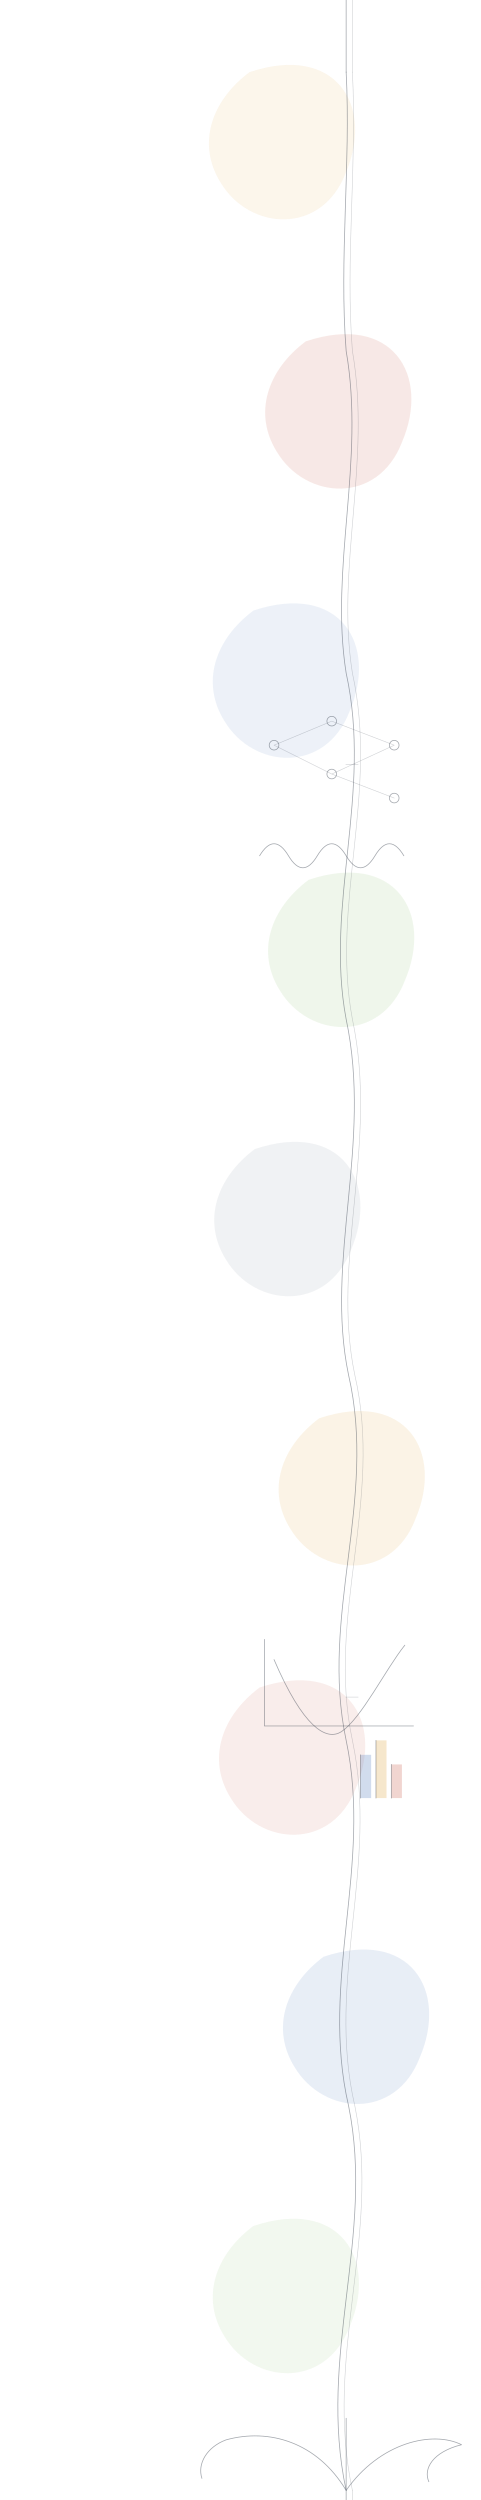
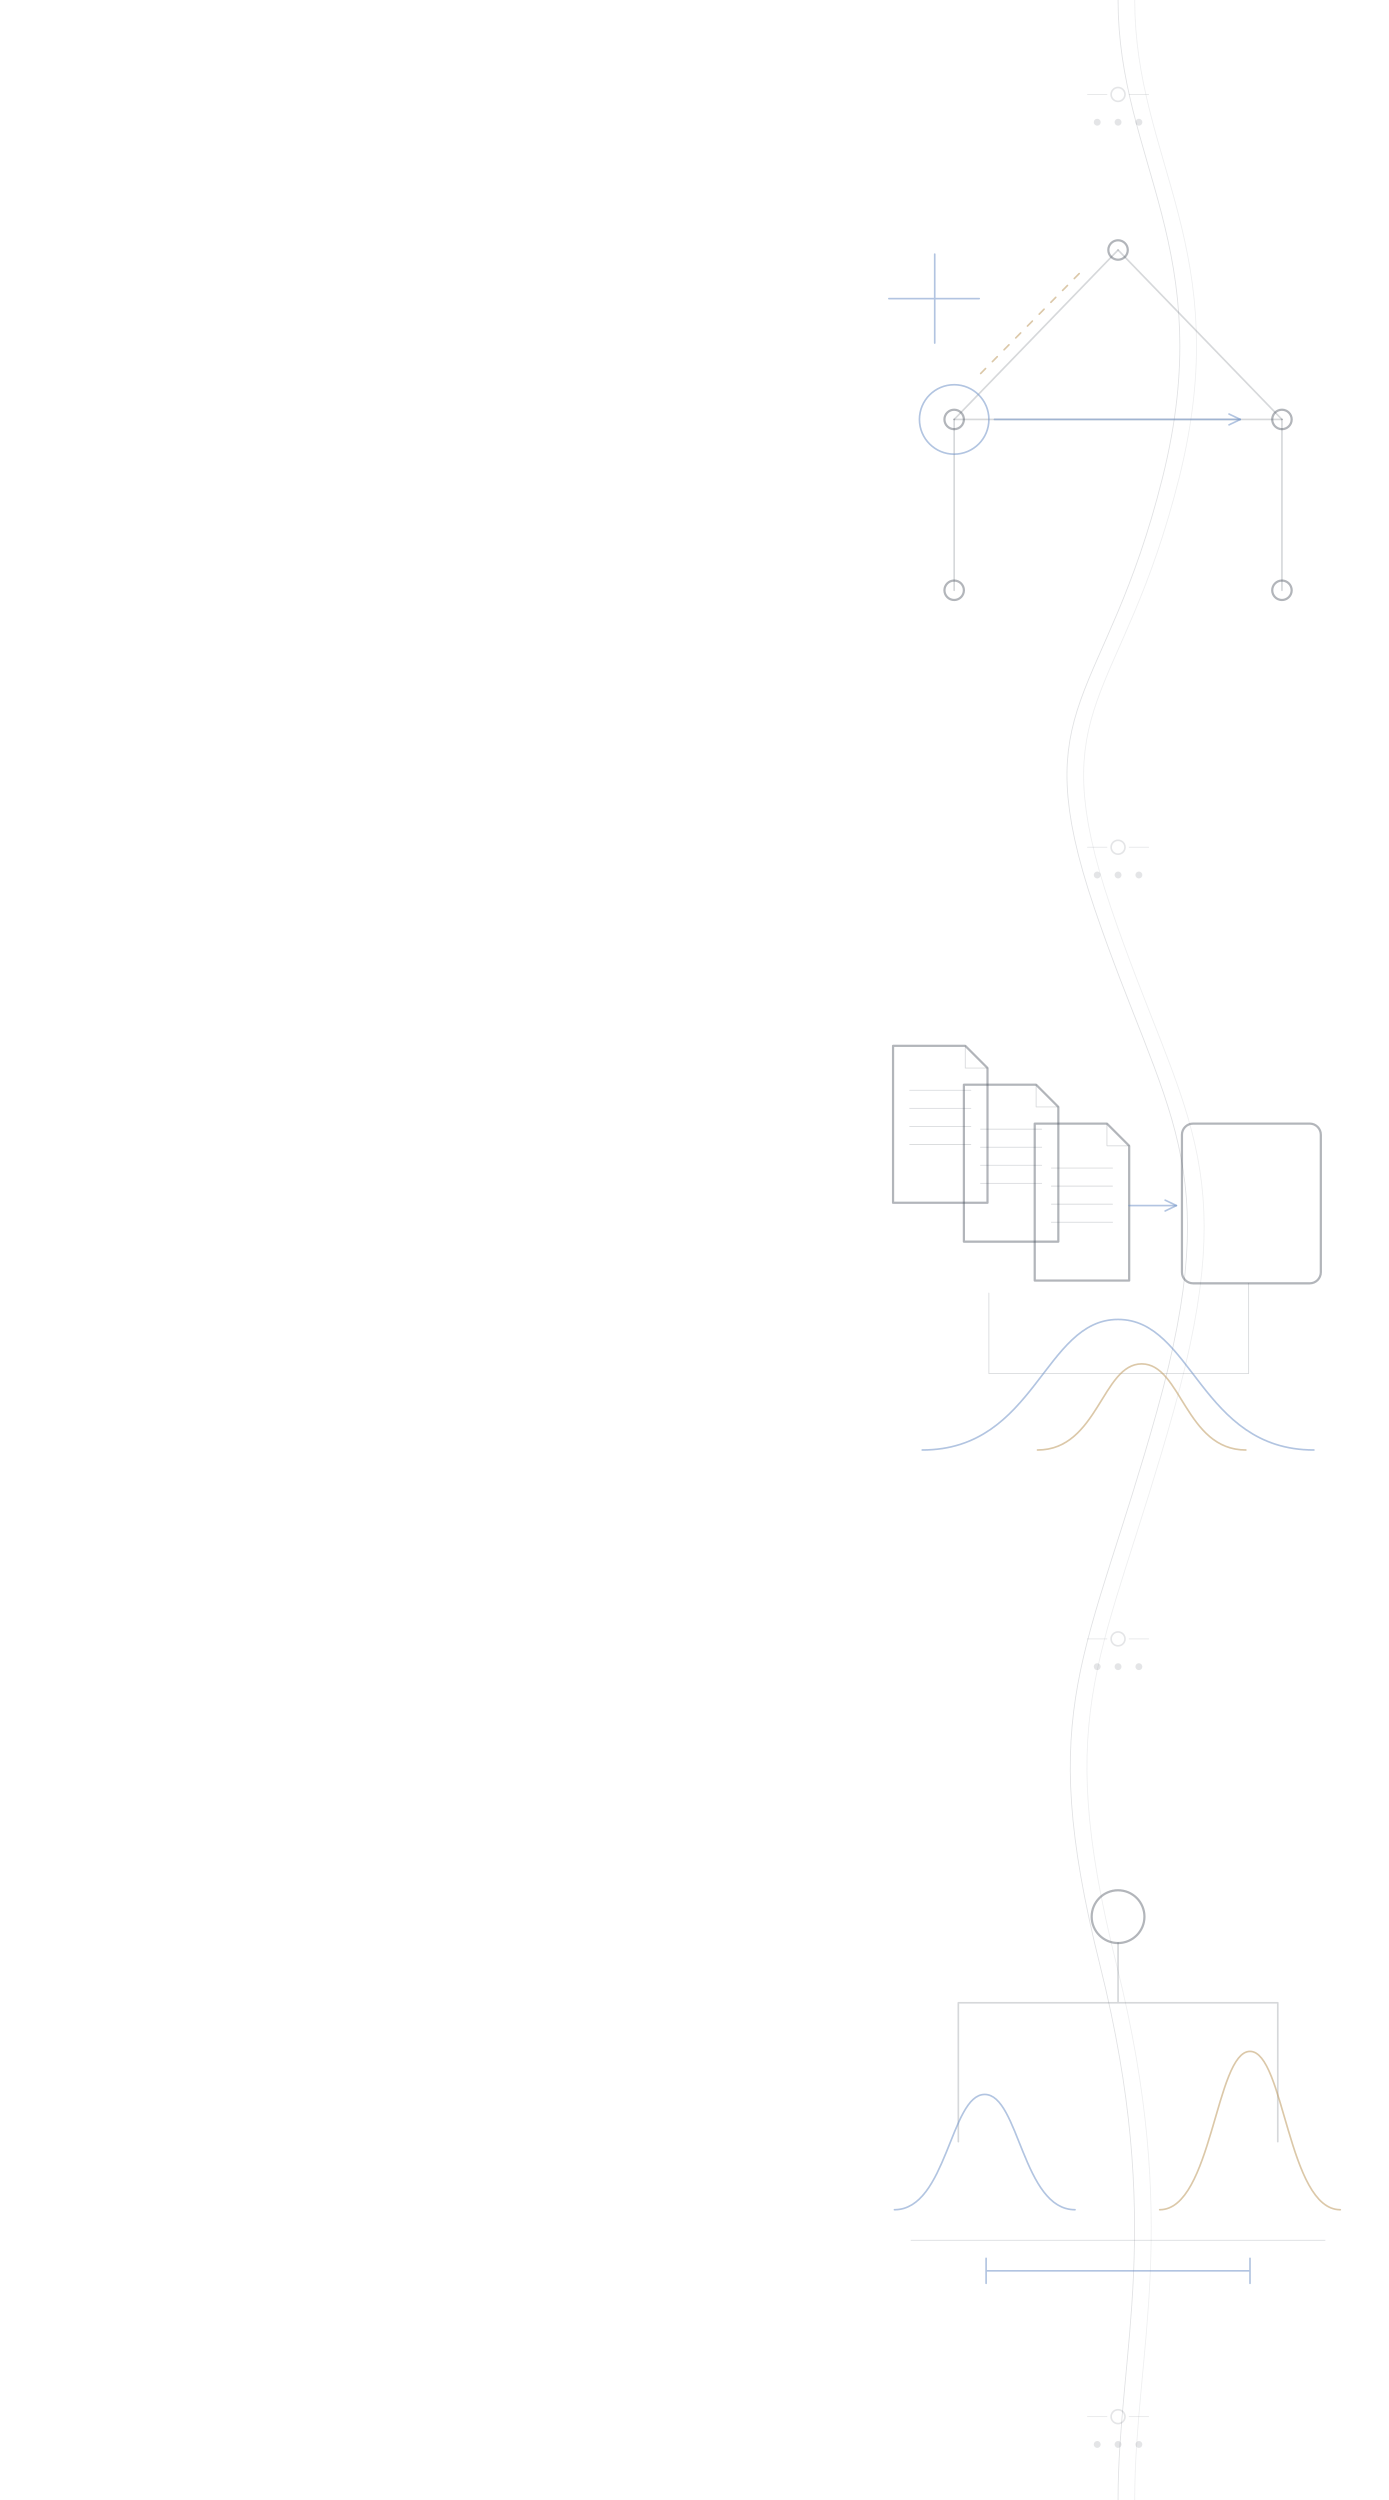
- <svg xmlns="http://www.w3.org/2000/svg" width="1000" height="5200" viewBox="0 0 1000 5200" preserveAspectRatio="none" fill="none">
+ <svg xmlns="http://www.w3.org/2000/svg" width="1000" height="1800" viewBox="0 0 1000 1800" fill="none">
  <style>.art-ink,
.art-ink-soft,
- .art-hair {
+ .art-hair,
+ .art-blue,
+ .art-gold {
  fill: none;
  vector-effect: non-scaling-stroke;
  stroke-linecap: round;
  stroke-linejoin: round;
}

.art-ink {
  stroke: rgba(38, 48, 62, .42);
  stroke-width: 1.6;
}

.art-ink-soft {
  stroke: rgba(38, 48, 62, .22);
  stroke-width: 1.2;
}

/* Hairline filigree — the finest lines (tree-rings, arcs, contours). */
.art-hair {
  stroke: rgba(38, 48, 62, .22);
  stroke-width: 0.6;
}

+ .art-blue, .art-gold {
+   stroke-width: 1.2;
+   stroke-opacity: .55;
+ }
+ 
+ .art-blue { stroke: #5a82be; }
+ .art-gold { stroke: #b28945; }
+ 
.art-fill-ink {
  fill: rgba(38, 48, 62, .42);
  stroke: none;
}

/* Stipple dots for organic growth. */
.art-dot {
  fill: rgba(38, 48, 62, .22);
  stroke: none;
}</style>
-   <g class="art-wash">
-     <g transform="translate(-181,20)">
-       <path d="M700 130 C 880 70 960 200 900 340 C 850 470 700 460 640 360 C 590 280 620 190 700 130 Z" fill="#e0a94a" opacity="0.11" />
-     </g>
-     <g transform="translate(-64,580)">
-       <path d="M700 130 C 880 70 960 200 900 340 C 850 470 700 460 640 360 C 590 280 620 190 700 130 Z" fill="#c85a46" opacity="0.14" />
-     </g>
-     <g transform="translate(-173,1140)">
-       <path d="M700 130 C 880 70 960 200 900 340 C 850 470 700 460 640 360 C 590 280 620 190 700 130 Z" fill="#5a82be" opacity="0.11" />
-     </g>
-     <g transform="translate(-58,1700)">
-       <path d="M700 130 C 880 70 960 200 900 340 C 850 470 700 460 640 360 C 590 280 620 190 700 130 Z" fill="#8bbf6e" opacity="0.14" />
-     </g>
-     <g transform="translate(-170,2260)">
-       <path d="M700 130 C 880 70 960 200 900 340 C 850 470 700 460 640 360 C 590 280 620 190 700 130 Z" fill="#7a8a9a" opacity="0.11" />
-     </g>
-     <g transform="translate(-36,2820)">
-       <path d="M700 130 C 880 70 960 200 900 340 C 850 470 700 460 640 360 C 590 280 620 190 700 130 Z" fill="#e0a94a" opacity="0.14" />
-     </g>
-     <g transform="translate(-160,3380)">
-       <path d="M700 130 C 880 70 960 200 900 340 C 850 470 700 460 640 360 C 590 280 620 190 700 130 Z" fill="#c85a46" opacity="0.11" />
-     </g>
-     <g transform="translate(-27,3940)">
-       <path d="M700 130 C 880 70 960 200 900 340 C 850 470 700 460 640 360 C 590 280 620 190 700 130 Z" fill="#5a82be" opacity="0.14" />
-     </g>
-     <g transform="translate(-173,4500)">
-       <path d="M700 130 C 880 70 960 200 900 340 C 850 470 700 460 640 360 C 590 280 620 190 700 130 Z" fill="#8bbf6e" opacity="0.11" />
-     </g>
+   <g transform="translate(0 0)" opacity=".65">
+     <path class="art-hair" d="M805 0C805 116 878 180 837 344S737 504 788 654S883 837 833 1016S745 1227 792 1415S805 1693 805 1800" />
  </g>
-   <path class="art-ink" d="M720 5180 C 660 4900 780 4650 725 4380 C 665 4120 775 3880 720 3620 C 665 3360 785 3120 725 2860 C 675 2620 775 2380 720 2120 C 675 1880 775 1650 720 1400 C 685 1180 760 960 720 730 C 705 540 730 340 720 150" />
-   <path class="art-ink-soft" d="M733 5180 C 673 4900 793 4650 738 4380 C 678 4120 788 3880 733 3620 C 678 3360 798 3120 738 2860 C 688 2620 788 2380 733 2120 C 688 1880 788 1650 733 1400 C 698 1180 773 960 733 730 C 718 540 743 340 733 150" />
-   <g transform="translate(690,1590)">
-     <circle class="art-ink" cx="-120" cy="-40" r="10" />
-     <circle class="art-ink" cx="0" cy="-90" r="10" />
-     <circle class="art-ink" cx="0" cy="20" r="10" />
-     <circle class="art-ink" cx="130" cy="-40" r="10" />
-     <circle class="art-ink" cx="130" cy="70" r="10" />
-     <path class="art-ink-soft" d="M-120 -40 L0 -90 M-120 -40 L0 20 M0 -90 L130 -40 M0 20 L130 -40 M0 20 L130 70" />
-     <path class="art-ink" d="M-150 190 q 30 -50 60 0 t 60 0 t 60 0 t 60 0 t 60 0" />
+   <g transform="translate(12 0)" opacity=".35">
+     <path class="art-hair" d="M805 0C805 116 878 180 837 344S737 504 788 654S883 837 833 1016S745 1227 792 1415S805 1693 805 1800" />
  </g>
-   <g transform="translate(690,3530)">
-     <path class="art-ink" d="M-140 -120 V 60 H 170" />
-     <path class="art-ink" d="M-120 -78 C -60 62 -12 92 20 72 C 62 44 112 -58 152 -108" />
-     <rect x="60" y="120" width="22" height="90" fill="#5a82be" fill-opacity=".28" />
-     <rect x="92" y="90" width="22" height="120" fill="#e0a94a" fill-opacity=".28" />
-     <rect x="124" y="140" width="22" height="70" fill="#c85a46" fill-opacity=".25" />
-     <path class="art-ink" d="M60 120 v 90 M92 90 v 120 M124 140 v 70" />
+   <g transform="translate(805 68)" opacity=".55">
+     <circle class="art-ink-soft" cx="0" cy="0" r="5" />
+     <path class="art-hair" d="M-22 0L-8 0" />
+     <path class="art-hair" d="M8 0L22 0" />
+     <circle class="art-dot" cx="-15" cy="20" r="2.5" />
+     <circle class="art-dot" cx="0" cy="20" r="2.5" />
+     <circle class="art-dot" cx="15" cy="20" r="2.5" />
  </g>
-   <g class="art-ink-soft">
-     <path d="M745 1590 C 720 1590 710 1590 730 1590" />
-     <path d="M745 3530 C 720 3530 710 3530 730 3530" />
+   <g transform="translate(805 610)" opacity=".55">
+     <circle class="art-ink-soft" cx="0" cy="0" r="5" />
+     <path class="art-hair" d="M-22 0L-8 0" />
+     <path class="art-hair" d="M8 0L22 0" />
+     <circle class="art-dot" cx="-15" cy="20" r="2.5" />
+     <circle class="art-dot" cx="0" cy="20" r="2.5" />
+     <circle class="art-dot" cx="15" cy="20" r="2.5" />
  </g>
-   <path class="art-ink" d="M720 5180 C 660 5080 560 5050 470 5075 M720 5180 C 790 5080 900 5055 960 5085 M720 5180 C 720 5100 720 5060 720 5030 M470 5075 C 430 5090 410 5125 420 5155 M960 5085 C 900 5100 880 5135 892 5162" />
-   <path class="art-ink" d="M720 0V150 M720 5180V5200" />
-   <path class="art-ink-soft" d="M733 0V150 M733 5180V5200" />
+   <g transform="translate(805 1180)" opacity=".55">
+     <circle class="art-ink-soft" cx="0" cy="0" r="5" />
+     <path class="art-hair" d="M-22 0L-8 0" />
+     <path class="art-hair" d="M8 0L22 0" />
+     <circle class="art-dot" cx="-15" cy="20" r="2.5" />
+     <circle class="art-dot" cx="0" cy="20" r="2.5" />
+     <circle class="art-dot" cx="15" cy="20" r="2.5" />
+   </g>
+   <g transform="translate(805 1740)" opacity=".55">
+     <circle class="art-ink-soft" cx="0" cy="0" r="5" />
+     <path class="art-hair" d="M-22 0L-8 0" />
+     <path class="art-hair" d="M8 0L22 0" />
+     <circle class="art-dot" cx="-15" cy="20" r="2.5" />
+     <circle class="art-dot" cx="0" cy="20" r="2.5" />
+     <circle class="art-dot" cx="15" cy="20" r="2.5" />
+   </g>
+   <g transform="translate(805 295)" opacity=".85">
+     <path class="art-ink-soft" d="M0 -115L-118 7" />
+     <path class="art-ink-soft" d="M0 -115L118 7" />
+     <path class="art-ink-soft" d="M-118 7L118 7" />
+     <path class="art-ink-soft" d="M-118 7L-118 130" />
+     <path class="art-ink-soft" d="M118 7L118 130" />
+     <circle class="art-ink" cx="0" cy="-115" r="7" />
+     <circle class="art-ink" cx="-118" cy="7" r="7" />
+     <circle class="art-ink" cx="118" cy="7" r="7" />
+     <circle class="art-ink" cx="-118" cy="130" r="7" />
+     <circle class="art-ink" cx="118" cy="130" r="7" />
+     <path class="art-gold" d="M-28-98L-99-26" stroke-dasharray="5 7" />
+     <circle class="art-blue" cx="-118" cy="7" r="25" />
+     <path class="art-blue" d="M-89 7L88 7" />
+     <path class="art-blue" d="M79.9 10.9L88 7L79.9 3.1" />
+     <path class="art-blue" d="M-165-80h65m-32-32v64" />
+   </g>
+   <g transform="translate(805 890)" opacity=".85">
+     <path class="art-ink" d="M-162 -137H-110L-94 -121V-24H-162Z" />
+     <path class="art-hair" d="M-110 -137V-121H-94" />
+     <path class="art-hair" d="M-150 -105L-106 -105" />
+     <path class="art-hair" d="M-150 -92L-106 -92" />
+     <path class="art-hair" d="M-150 -79L-106 -79" />
+     <path class="art-hair" d="M-150 -66L-106 -66" />
+     <path class="art-ink" d="M-111 -109H-59L-43 -93V4H-111Z" />
+     <path class="art-hair" d="M-59 -109V-93H-43" />
+     <path class="art-hair" d="M-99 -77L-55 -77" />
+     <path class="art-hair" d="M-99 -64L-55 -64" />
+     <path class="art-hair" d="M-99 -51L-55 -51" />
+     <path class="art-hair" d="M-99 -38L-55 -38" />
+     <path class="art-ink" d="M-60 -81H-8L8 -65V32H-60Z" />
+     <path class="art-hair" d="M-8 -81V-65H8" />
+     <path class="art-hair" d="M-48 -49L-4 -49" />
+     <path class="art-hair" d="M-48 -36L-4 -36" />
+     <path class="art-hair" d="M-48 -23L-4 -23" />
+     <path class="art-hair" d="M-48 -10L-4 -10" />
+     <rect class="art-ink" x="46" y="-81" width="100" height="115" rx="8" />
+     <path class="art-blue" d="M8 -22L42 -22" />
+     <path class="art-blue" d="M33.9 -18.1L42 -22L33.9 -25.9" />
+     <path class="art-hair" d="M-93 41V99H94V34" />
+     <path class="art-blue" d="M-141 154C-59.22 154 -53.58 60 0 60S59.22 154 141 154" />
+     <path class="art-gold" d="M-58 154C-14.5 154 -11.5 92 17 92S48.5 154 92 154" />
+   </g>
+   <g transform="translate(805 1490)" opacity=".85">
+     <circle class="art-ink" cx="0" cy="-110" r="19" />
+     <path class="art-ink-soft" d="M0-91V-48H-115V52M0-48H115V52" />
+     <path class="art-blue" d="M-161 101C-123.3 101 -120.7 18 -96 18S-68.7 101 -31 101" />
+     <path class="art-gold" d="M30 101C67.7 101 70.3 -13 95 -13S122.3 101 160 101" />
+     <path class="art-hair" d="M-149 123L149 123" />
+     <path class="art-blue" d="M-95 145H95M-95 136v18m190-18v18" />
+   </g>
</svg>
